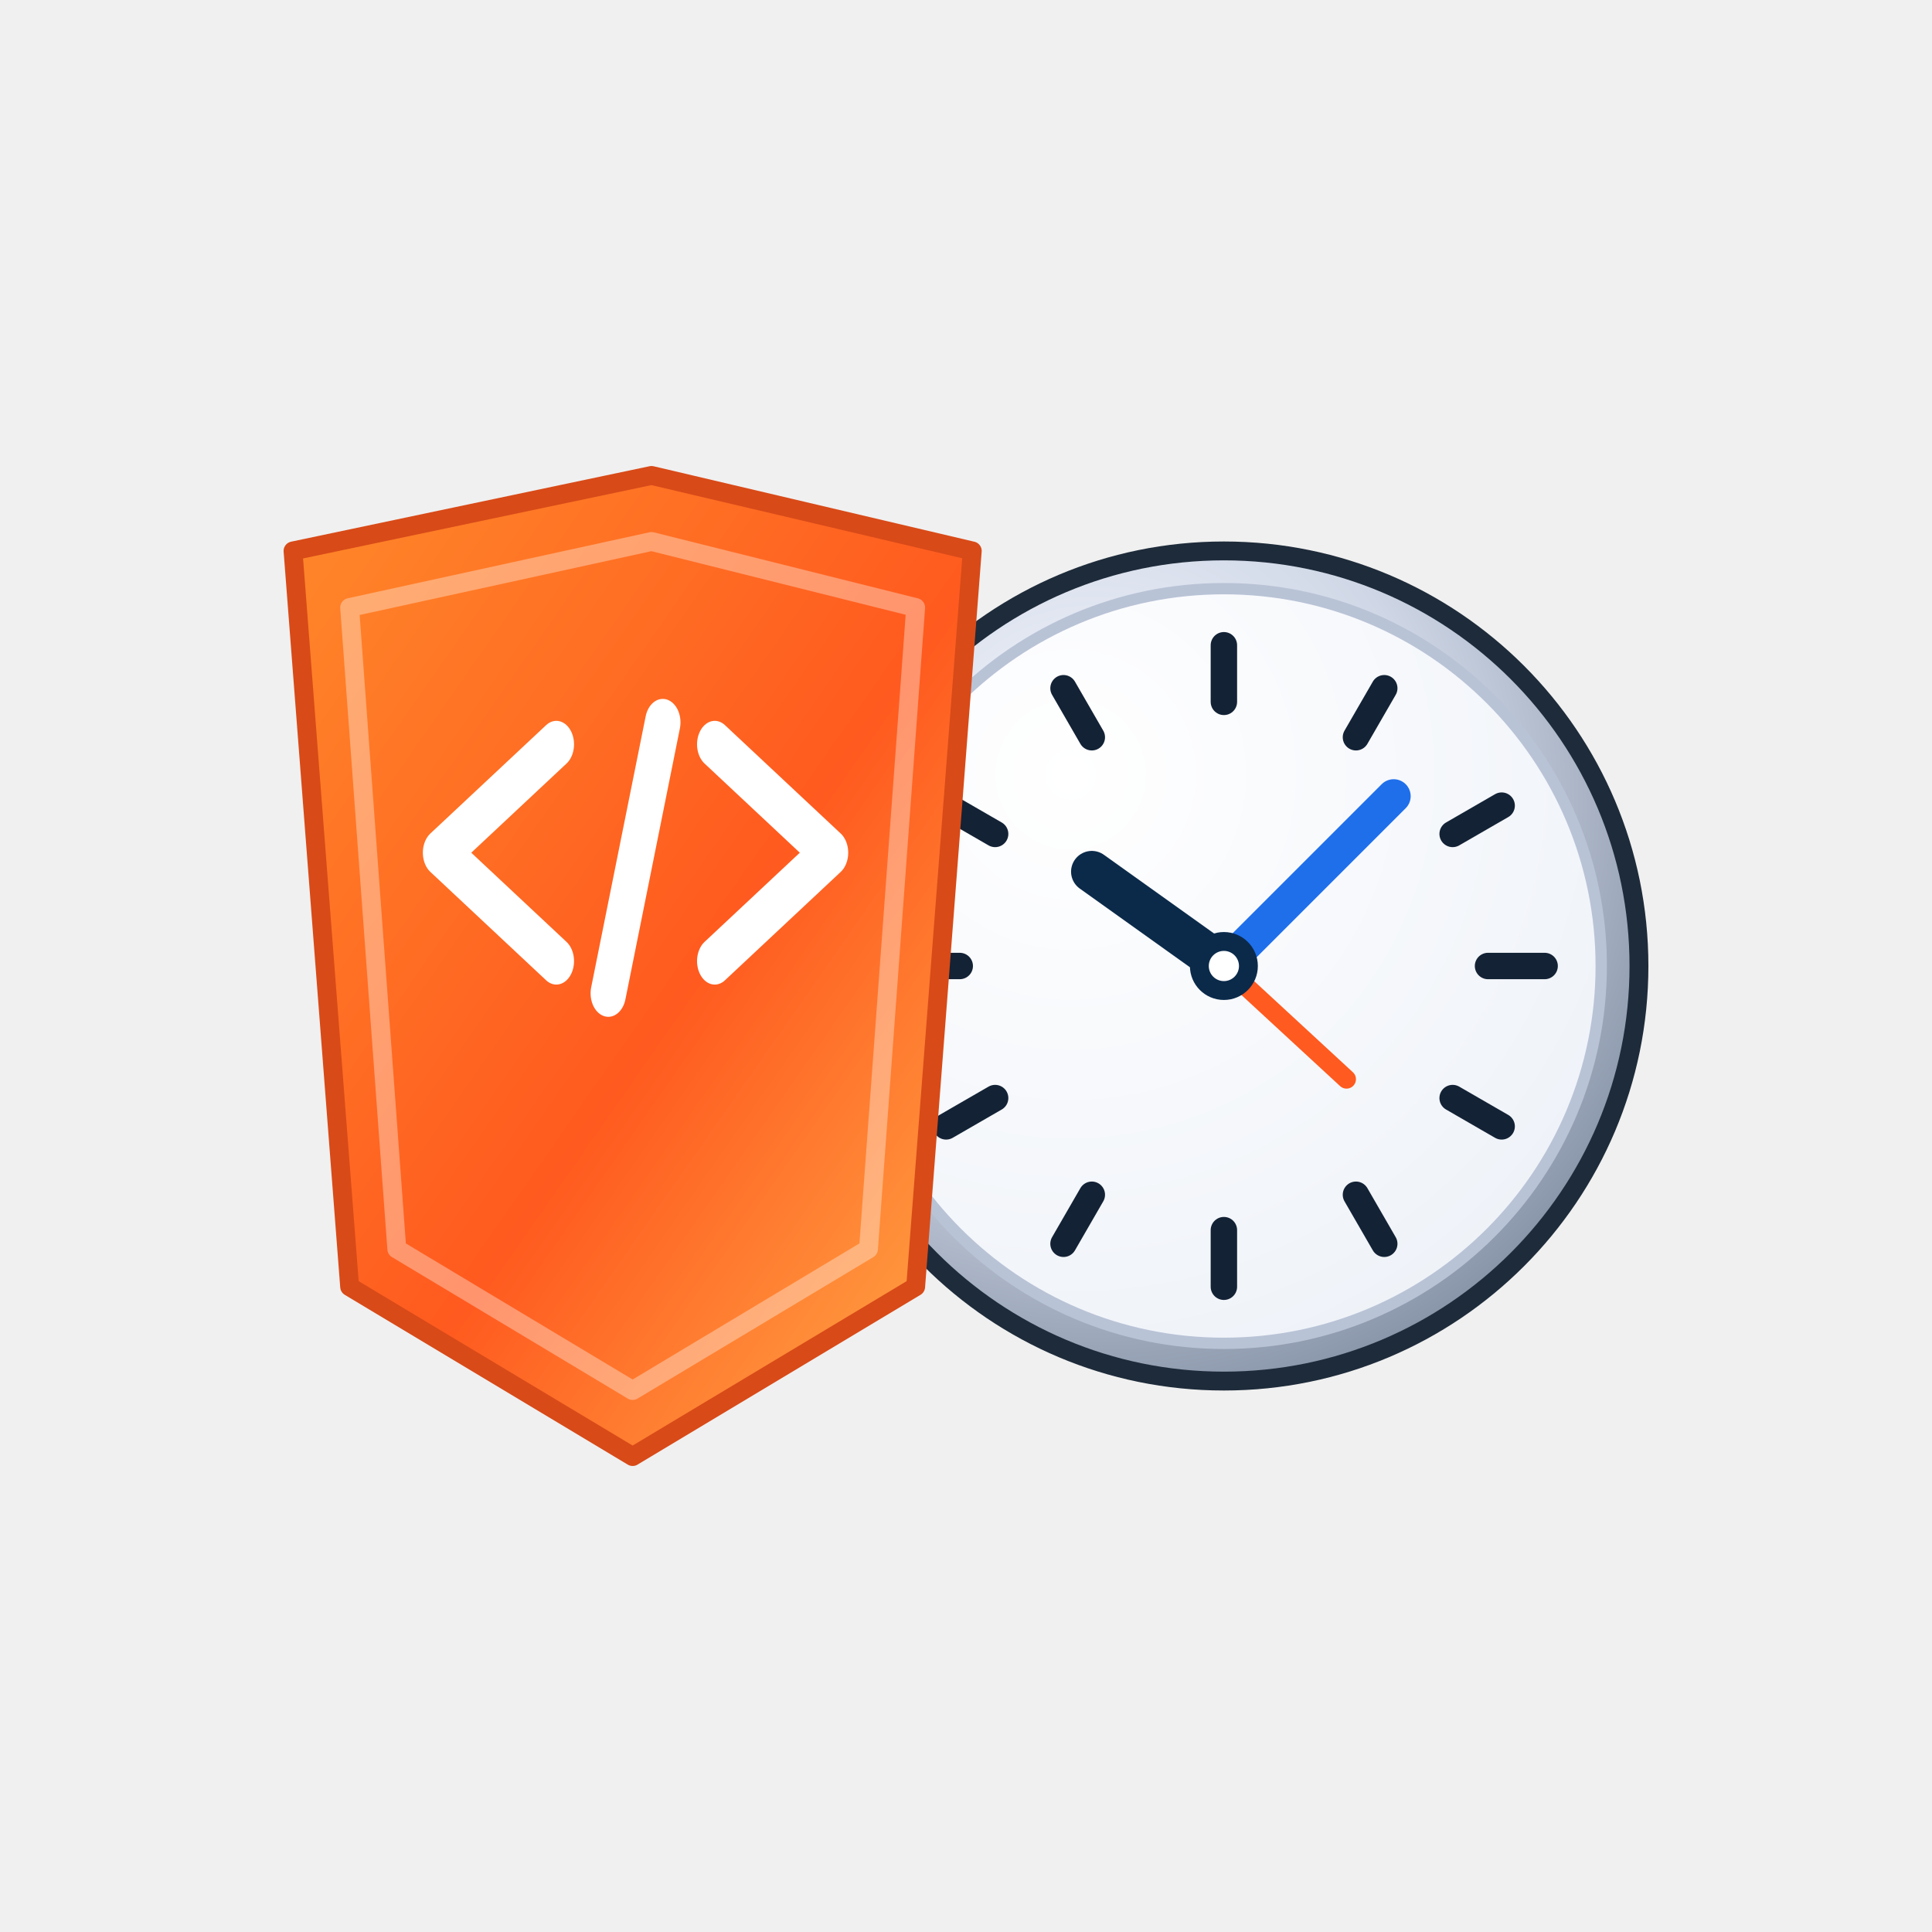
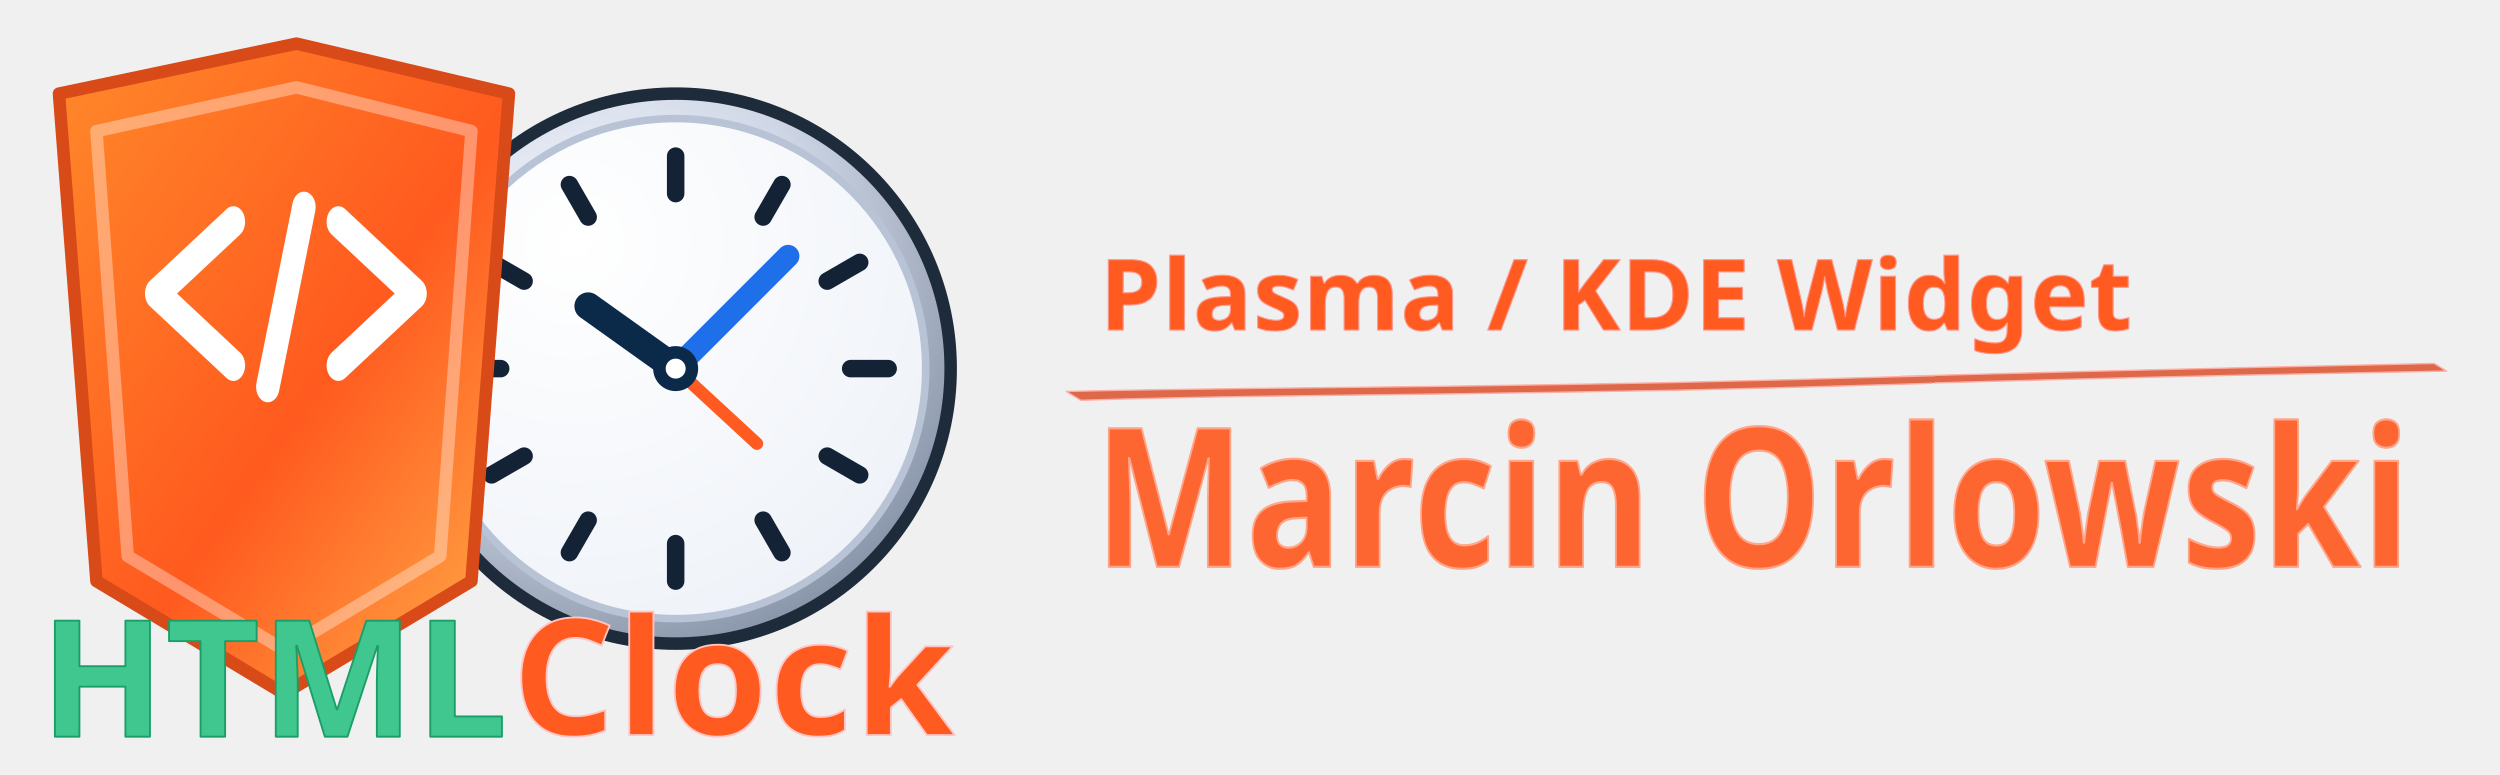
- <svg xmlns="http://www.w3.org/2000/svg" width="1024" height="1024" viewBox="0 0 1024 1024" role="img" aria-label="HTML Clock logo" version="1.1" id="svg32">
+ <svg xmlns="http://www.w3.org/2000/svg" width="2000" height="620" viewBox="0 0 2000 620" role="img" aria-label="HTML Clock logo" version="1.1" id="svg32">
  <defs id="defs8">
    <linearGradient id="gShield" x1="101.732" y1="-4.178" x2="544.563" y2="438.654" gradientTransform="scale(0.8355317,1.196843)" gradientUnits="userSpaceOnUse">
      <stop offset="0" stop-color="#ff8a2a" id="stop1" />
      <stop offset="0.55" stop-color="#ff5a1f" id="stop2" />
      <stop offset="1" stop-color="#ffb04a" id="stop3" />
    </linearGradient>
    <radialGradient id="gRing" cx="192.5" cy="150" r="360" fx="192.5" fy="150" gradientUnits="userSpaceOnUse">
      <stop offset="0" stop-color="#f7f9ff" id="stop4" />
      <stop offset="0.5" stop-color="#cfd7e6" id="stop5" />
      <stop offset="1" stop-color="#7a879c" id="stop6" />
    </radialGradient>
    <radialGradient id="gFace" cx="178.8" cy="138.5" r="345.1" fx="178.8" fy="138.5" gradientUnits="userSpaceOnUse">
      <stop offset="0" stop-color="#ffffff" id="stop7" />
      <stop offset="1" stop-color="#eef2f8" id="stop8" />
    </radialGradient>
  </defs>
  <g id="g35" transform="translate(-7.1618047e-8,32.53209)">
-     <g transform="translate(46.99998,170)" id="g31">
-       <g id="g36" transform="translate(18.31457,2.673591)">
-         <g transform="translate(323.3709,66.79432)" id="g25">
-           <circle cx="260" cy="240" r="220" fill="url(#gRing)" stroke="#1e2b3a" stroke-width="10" id="circle8" style="fill:url(#gRing)" />
-           <circle cx="260" cy="240" r="200" fill="url(#gFace)" stroke="#b9c3d6" stroke-width="6" id="circle9" style="fill:url(#gFace)" />
-           <g stroke="#132235" stroke-width="14" stroke-linecap="round" id="g21">
-             <line x1="260" y1="70" x2="260" y2="100" id="line9" />
-             <g transform="rotate(30,260,240)" id="g10">
-               <line x1="260" y1="70" x2="260" y2="100" id="line10" />
+     <g id="g6" transform="translate(10.44643,-3.434264)">
+       <g id="g5">
+         <g transform="translate(-71.60402,-43.67469)" id="g31">
+           <g id="g36" transform="translate(18.31457,2.673591)">
+             <g transform="translate(323.3709,66.79432)" id="g25">
+               <circle cx="260" cy="240" r="220" fill="url(#gRing)" stroke="#1e2b3a" stroke-width="10" id="circle8" style="fill:url(#gRing)" />
+               <circle cx="260" cy="240" r="200" fill="url(#gFace)" stroke="#b9c3d6" stroke-width="6" id="circle9" style="fill:url(#gFace)" />
+               <g stroke="#132235" stroke-width="14" stroke-linecap="round" id="g21">
+                 <line x1="260" y1="70" x2="260" y2="100" id="line9" />
+                 <g transform="rotate(30,260,240)" id="g10">
+                   <line x1="260" y1="70" x2="260" y2="100" id="line10" />
+                 </g>
+                 <g transform="rotate(60,260,240)" id="g11">
+                   <line x1="260" y1="70" x2="260" y2="100" id="line11" />
+                 </g>
+                 <g transform="rotate(90,260,240)" id="g12">
+                   <line x1="260" y1="70" x2="260" y2="100" id="line12" />
+                 </g>
+                 <g transform="rotate(120,260,240)" id="g13">
+                   <line x1="260" y1="70" x2="260" y2="100" id="line13" />
+                 </g>
+                 <g transform="rotate(150,260,240)" id="g14">
+                   <line x1="260" y1="70" x2="260" y2="100" id="line14" />
+                 </g>
+                 <g transform="rotate(180,260,240)" id="g15">
+                   <line x1="260" y1="70" x2="260" y2="100" id="line15" />
+                 </g>
+                 <g transform="rotate(-150,260,240)" id="g16">
+                   <line x1="260" y1="70" x2="260" y2="100" id="line16" />
+                 </g>
+                 <g transform="rotate(-120,260,240)" id="g17">
+                   <line x1="260" y1="70" x2="260" y2="100" id="line17" />
+                 </g>
+                 <g transform="rotate(-90,260,240)" id="g18">
+                   <line x1="260" y1="70" x2="260" y2="100" id="line18" />
+                 </g>
+                 <g transform="rotate(-60,260,240)" id="g19">
+                   <line x1="260" y1="70" x2="260" y2="100" id="line19" />
+                 </g>
+                 <g transform="rotate(-30,260,240)" id="g20">
+                   <line x1="260" y1="70" x2="260" y2="100" id="line20" />
+                 </g>
+               </g>
+               <g id="g24">
+                 <line x1="260" y1="240" x2="190" y2="190" stroke="#0b2a4a" stroke-width="22" stroke-linecap="round" id="line21" />
+                 <line x1="260" y1="240" x2="350" y2="150" stroke="#1f6feb" stroke-width="18" stroke-linecap="round" id="line22" />
+                 <line x1="260" y1="240" x2="325" y2="300" stroke="#ff5a1f" stroke-width="10" stroke-linecap="round" id="line23" />
+                 <circle cx="260" cy="240" r="18" fill="#0b2a4a" id="circle23" />
+                 <circle cx="260" cy="240" r="8" fill="#ffffff" id="circle24" />
+               </g>
            </g>
-             <g transform="rotate(60,260,240)" id="g11">
-               <line x1="260" y1="70" x2="260" y2="100" id="line11" />
-             </g>
-             <g transform="rotate(90,260,240)" id="g12">
-               <line x1="260" y1="70" x2="260" y2="100" id="line12" />
-             </g>
-             <g transform="rotate(120,260,240)" id="g13">
-               <line x1="260" y1="70" x2="260" y2="100" id="line13" />
-             </g>
-             <g transform="rotate(150,260,240)" id="g14">
-               <line x1="260" y1="70" x2="260" y2="100" id="line14" />
-             </g>
-             <g transform="rotate(180,260,240)" id="g15">
-               <line x1="260" y1="70" x2="260" y2="100" id="line15" />
-             </g>
-             <g transform="rotate(-150,260,240)" id="g16">
-               <line x1="260" y1="70" x2="260" y2="100" id="line16" />
-             </g>
-             <g transform="rotate(-120,260,240)" id="g17">
-               <line x1="260" y1="70" x2="260" y2="100" id="line17" />
-             </g>
-             <g transform="rotate(-90,260,240)" id="g18">
-               <line x1="260" y1="70" x2="260" y2="100" id="line18" />
-             </g>
-             <g transform="rotate(-60,260,240)" id="g19">
-               <line x1="260" y1="70" x2="260" y2="100" id="line19" />
-             </g>
-             <g transform="rotate(-30,260,240)" id="g20">
-               <line x1="260" y1="70" x2="260" y2="100" id="line20" />
-             </g>
-           </g>
-           <g id="g24">
-             <line x1="260" y1="240" x2="190" y2="190" stroke="#0b2a4a" stroke-width="22" stroke-linecap="round" id="line21" />
-             <line x1="260" y1="240" x2="350" y2="150" stroke="#1f6feb" stroke-width="18" stroke-linecap="round" id="line22" />
-             <line x1="260" y1="240" x2="325" y2="300" stroke="#ff5a1f" stroke-width="10" stroke-linecap="round" id="line23" />
-             <circle cx="260" cy="240" r="18" fill="#0b2a4a" id="circle23" />
-             <circle cx="260" cy="240" r="8" fill="#ffffff" id="circle24" />
-           </g>
-         </g>
-         <g transform="translate(0,46.79435)" id="g30">
-           <path d="M 90,40 280,0 450,40 420,430 270,520 120,430 Z" fill="url(#gShield)" stroke="#d84a18" stroke-width="10" stroke-linejoin="round" id="path25" style="fill:url(#gShield)" />
-           <path d="M 120,70 280,35 420,70 395,410 270,485 145,410 Z" fill="none" stroke="#ffffff" stroke-opacity="0.35" stroke-width="10" stroke-linejoin="round" id="path26" style="display:inline" />
-           <g transform="translate(165,170)" fill="none" stroke="#ffffff" stroke-width="26" stroke-linecap="round" stroke-linejoin="round" id="g29" style="display:inline">
-             <g id="g33" transform="matrix(0.7218326,0,0,0.9574152,14.08112,-28.52037)">
-               <path d="m 69.917,1.077 -85,60 85,60" id="path27" />
-               <path d="m 148.08,-11.077 -40,150" id="path28" />
-               <path d="m 186.243,1.077 85,60 -85,60" id="path29" />
+             <g transform="translate(0,46.79435)" id="g30">
+               <path d="M 90,40 280,0 450,40 420,430 270,520 120,430 Z" fill="url(#gShield)" stroke="#d84a18" stroke-width="10" stroke-linejoin="round" id="path25" style="fill:url(#gShield)" />
+               <path d="M 120,70 280,35 420,70 395,410 270,485 145,410 Z" fill="none" stroke="#ffffff" stroke-opacity="0.35" stroke-width="10" stroke-linejoin="round" id="path26" style="display:inline" />
+               <g transform="translate(165,170)" fill="none" stroke="#ffffff" stroke-width="26" stroke-linecap="round" stroke-linejoin="round" id="g29" style="display:inline">
+                 <g id="g33" transform="matrix(0.7218326,0,0,0.9574152,14.08112,-28.52037)">
+                   <path d="m 69.917,1.077 -85,60 85,60" id="path27" />
+                   <path d="m 148.08,-11.077 -40,150" id="path28" />
+                   <path d="m 186.243,1.077 85,60 -85,60" id="path29" />
+                 </g>
+               </g>
            </g>
          </g>
        </g>
+         <text x="398.99" y="558.961" font-size="130px" font-weight="800" font-family="system-ui, '-apple-system', 'Segoe UI', Roboto, Ubuntu, Cantarell, 'Noto Sans', sans-serif" fill="#ff5a1f" letter-spacing="1" id="text32" style="font-style:normal;font-variant:normal;font-weight:bold;font-stretch:normal;font-size:130px;font-family:'Noto Sans';-inkscape-font-specification:'Noto Sans, Bold';font-variant-ligatures:normal;font-variant-caps:normal;font-variant-numeric:normal;font-variant-east-asian:normal;stroke:#ffc5c5;stroke-width:1.5;stroke-linejoin:round;stroke-dasharray:none;stroke-opacity:1">Clock</text>
+         <text x="21.753" y="560.261" font-size="130px" font-weight="800" font-family="system-ui, '-apple-system', 'Segoe UI', Roboto, Ubuntu, Cantarell, 'Noto Sans', sans-serif" fill="#0b2a4a" letter-spacing="1" id="text31" style="font-style:normal;font-variant:normal;font-weight:bold;font-stretch:normal;font-size:130px;line-height:normal;font-family:'Noto Sans';-inkscape-font-specification:'Noto Sans, Bold';font-variant-ligatures:normal;font-variant-position:normal;font-variant-caps:normal;font-variant-numeric:normal;font-variant-alternates:normal;font-variant-east-asian:normal;font-feature-settings:normal;font-variation-settings:normal;text-indent:0;text-align:start;text-decoration-line:none;text-decoration-style:solid;text-decoration-color:#000000;letter-spacing:1;word-spacing:normal;text-transform:none;writing-mode:lr-tb;direction:ltr;text-orientation:mixed;dominant-baseline:auto;baseline-shift:baseline;white-space:normal;display:inline;vector-effect:none;fill:#40c68f;fill-opacity:1;stroke:#1a9d67;stroke-width:1.5;stroke-linecap:butt;stroke-linejoin:round;stroke-miterlimit:4;stroke-dasharray:none;stroke-dashoffset:0;stroke-opacity:1;-inkscape-stroke:none;stop-color:#000000">HTML</text>
      </g>
-     </g>
-     <g transform="translate(140.3565,773.9358)" id="g32" style="display:none">
-       <text x="0" y="0" font-size="130px" font-weight="800" font-family="system-ui, '-apple-system', 'Segoe UI', Roboto, Ubuntu, Cantarell, 'Noto Sans', sans-serif" fill="#0b2a4a" letter-spacing="1" id="text31" style="font-style:normal;font-variant:normal;font-weight:bold;font-stretch:normal;font-size:130px;font-family:'Noto Sans';-inkscape-font-specification:'Noto Sans, Bold';font-variant-ligatures:normal;font-variant-caps:normal;font-variant-numeric:normal;font-variant-east-asian:normal">HTML</text>
-       <text x="377.237" y="-1.3" font-size="130px" font-weight="800" font-family="system-ui, '-apple-system', 'Segoe UI', Roboto, Ubuntu, Cantarell, 'Noto Sans', sans-serif" fill="#ff5a1f" letter-spacing="1" id="text32" style="font-style:normal;font-variant:normal;font-weight:bold;font-stretch:normal;font-size:130px;font-family:'Noto Sans';-inkscape-font-specification:'Noto Sans, Bold';font-variant-ligatures:normal;font-variant-caps:normal;font-variant-numeric:normal;font-variant-east-asian:normal">Clock</text>
+       <g id="g3" transform="matrix(0.8372822,0,0,0.8372822,-20.02568,-126.2604)">
+         <text x="1166.327" y="596.07" font-size="130px" font-weight="800" font-family="system-ui, '-apple-system', 'Segoe UI', Roboto, Ubuntu, Cantarell, 'Noto Sans', sans-serif" fill="#ff5a1f" letter-spacing="1.293" id="text32-7" style="font-style:normal;font-variant:normal;font-weight:bold;font-stretch:normal;font-size:168.036px;font-family:'Noto Sans';-inkscape-font-specification:'Noto Sans, Bold';font-variant-ligatures:normal;font-variant-caps:normal;font-variant-numeric:normal;font-variant-east-asian:normal;display:inline;fill:#fd6630;fill-opacity:1;stroke:#ffa58a;stroke-width:1.939;stroke-linejoin:round;stroke-dasharray:none;stroke-opacity:1" transform="scale(0.9063663,1.103307)">Marcin Orlowski</text>
+         <path style="font-variation-settings:normal;opacity:1;vector-effect:none;fill:#de684a;fill-opacity:1;stroke:#ffada5;stroke-width:1.337;stroke-linecap:butt;stroke-linejoin:round;stroke-miterlimit:4;stroke-dasharray:none;stroke-dashoffset:0;stroke-opacity:1;-inkscape-stroke:none" id="path3" d="m 1044.114,498.516 c 116.691,-3.841 233.487,-4.476 350.238,-6.092 92.744,-1.284 130.499,-2.013 222.888,-3.606 38.27,-0.959 76.543,-1.809 114.809,-2.876 254.19,-7.084 -7.175,-0.58 259.513,-7.607 119.166,-3.14 238.348,-5.526 357.541,-7.734 0,0 -11.905,-7.29 -11.905,-7.29 v 0 c -118.918,2.565 -237.835,5.166 -356.736,8.24 -363.677,9.402 84.545,-1.938 -259.998,7.305 -38.301,1.027 -76.609,1.866 -114.914,2.799 -94.785,1.661 -127.692,2.343 -222.905,3.585 -117.476,1.533 -234.976,2.119 -352.428,4.821 z" />
+         <text x="1061.927" y="431.41" font-size="130px" font-weight="800" font-family="system-ui, '-apple-system', 'Segoe UI', Roboto, Ubuntu, Cantarell, 'Noto Sans', sans-serif" fill="#ff5a1f" letter-spacing="0.724" id="text32-7-7" style="font-style:normal;font-variant:normal;font-weight:bold;font-stretch:normal;font-size:94.151px;font-family:'Noto Sans';-inkscape-font-specification:'Noto Sans, Bold';font-variant-ligatures:normal;font-variant-caps:normal;font-variant-numeric:normal;font-variant-east-asian:normal;display:inline;stroke:#ff978d;stroke-width:1.086;stroke-linejoin:round;stroke-dasharray:none;stroke-opacity:1">Plasma / KDE Widget</text>
+       </g>
    </g>
  </g>
</svg>
